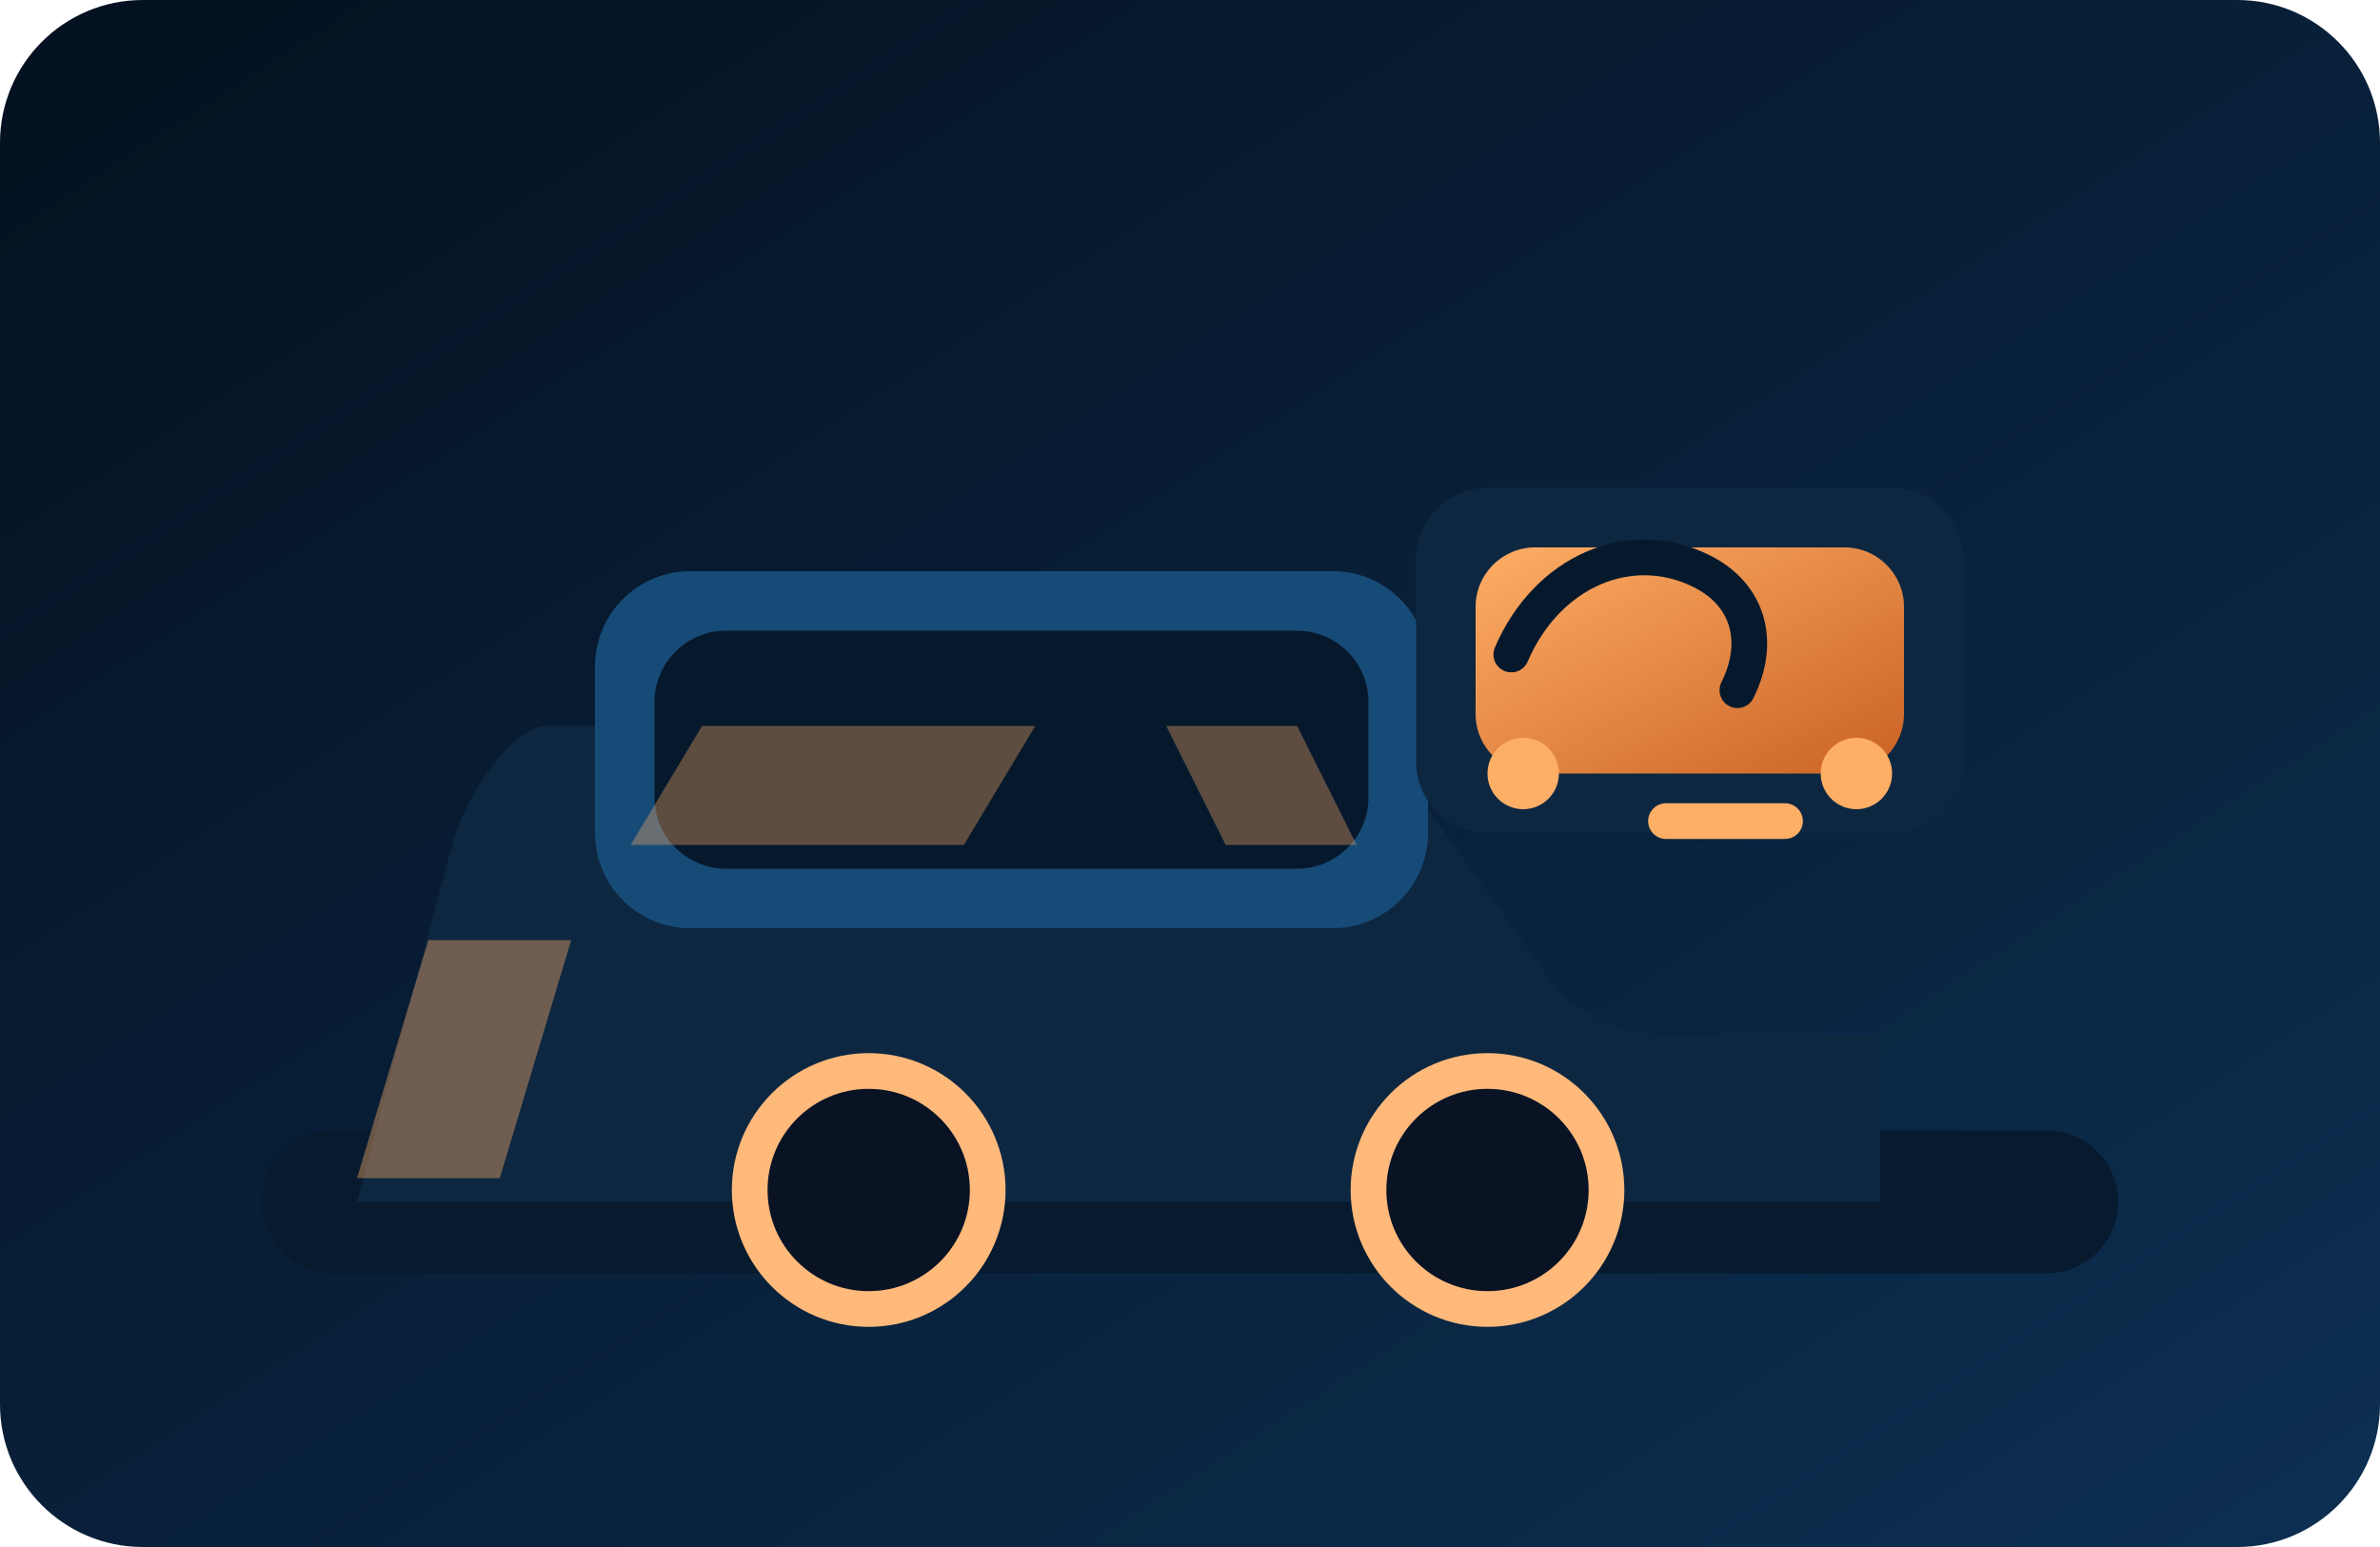
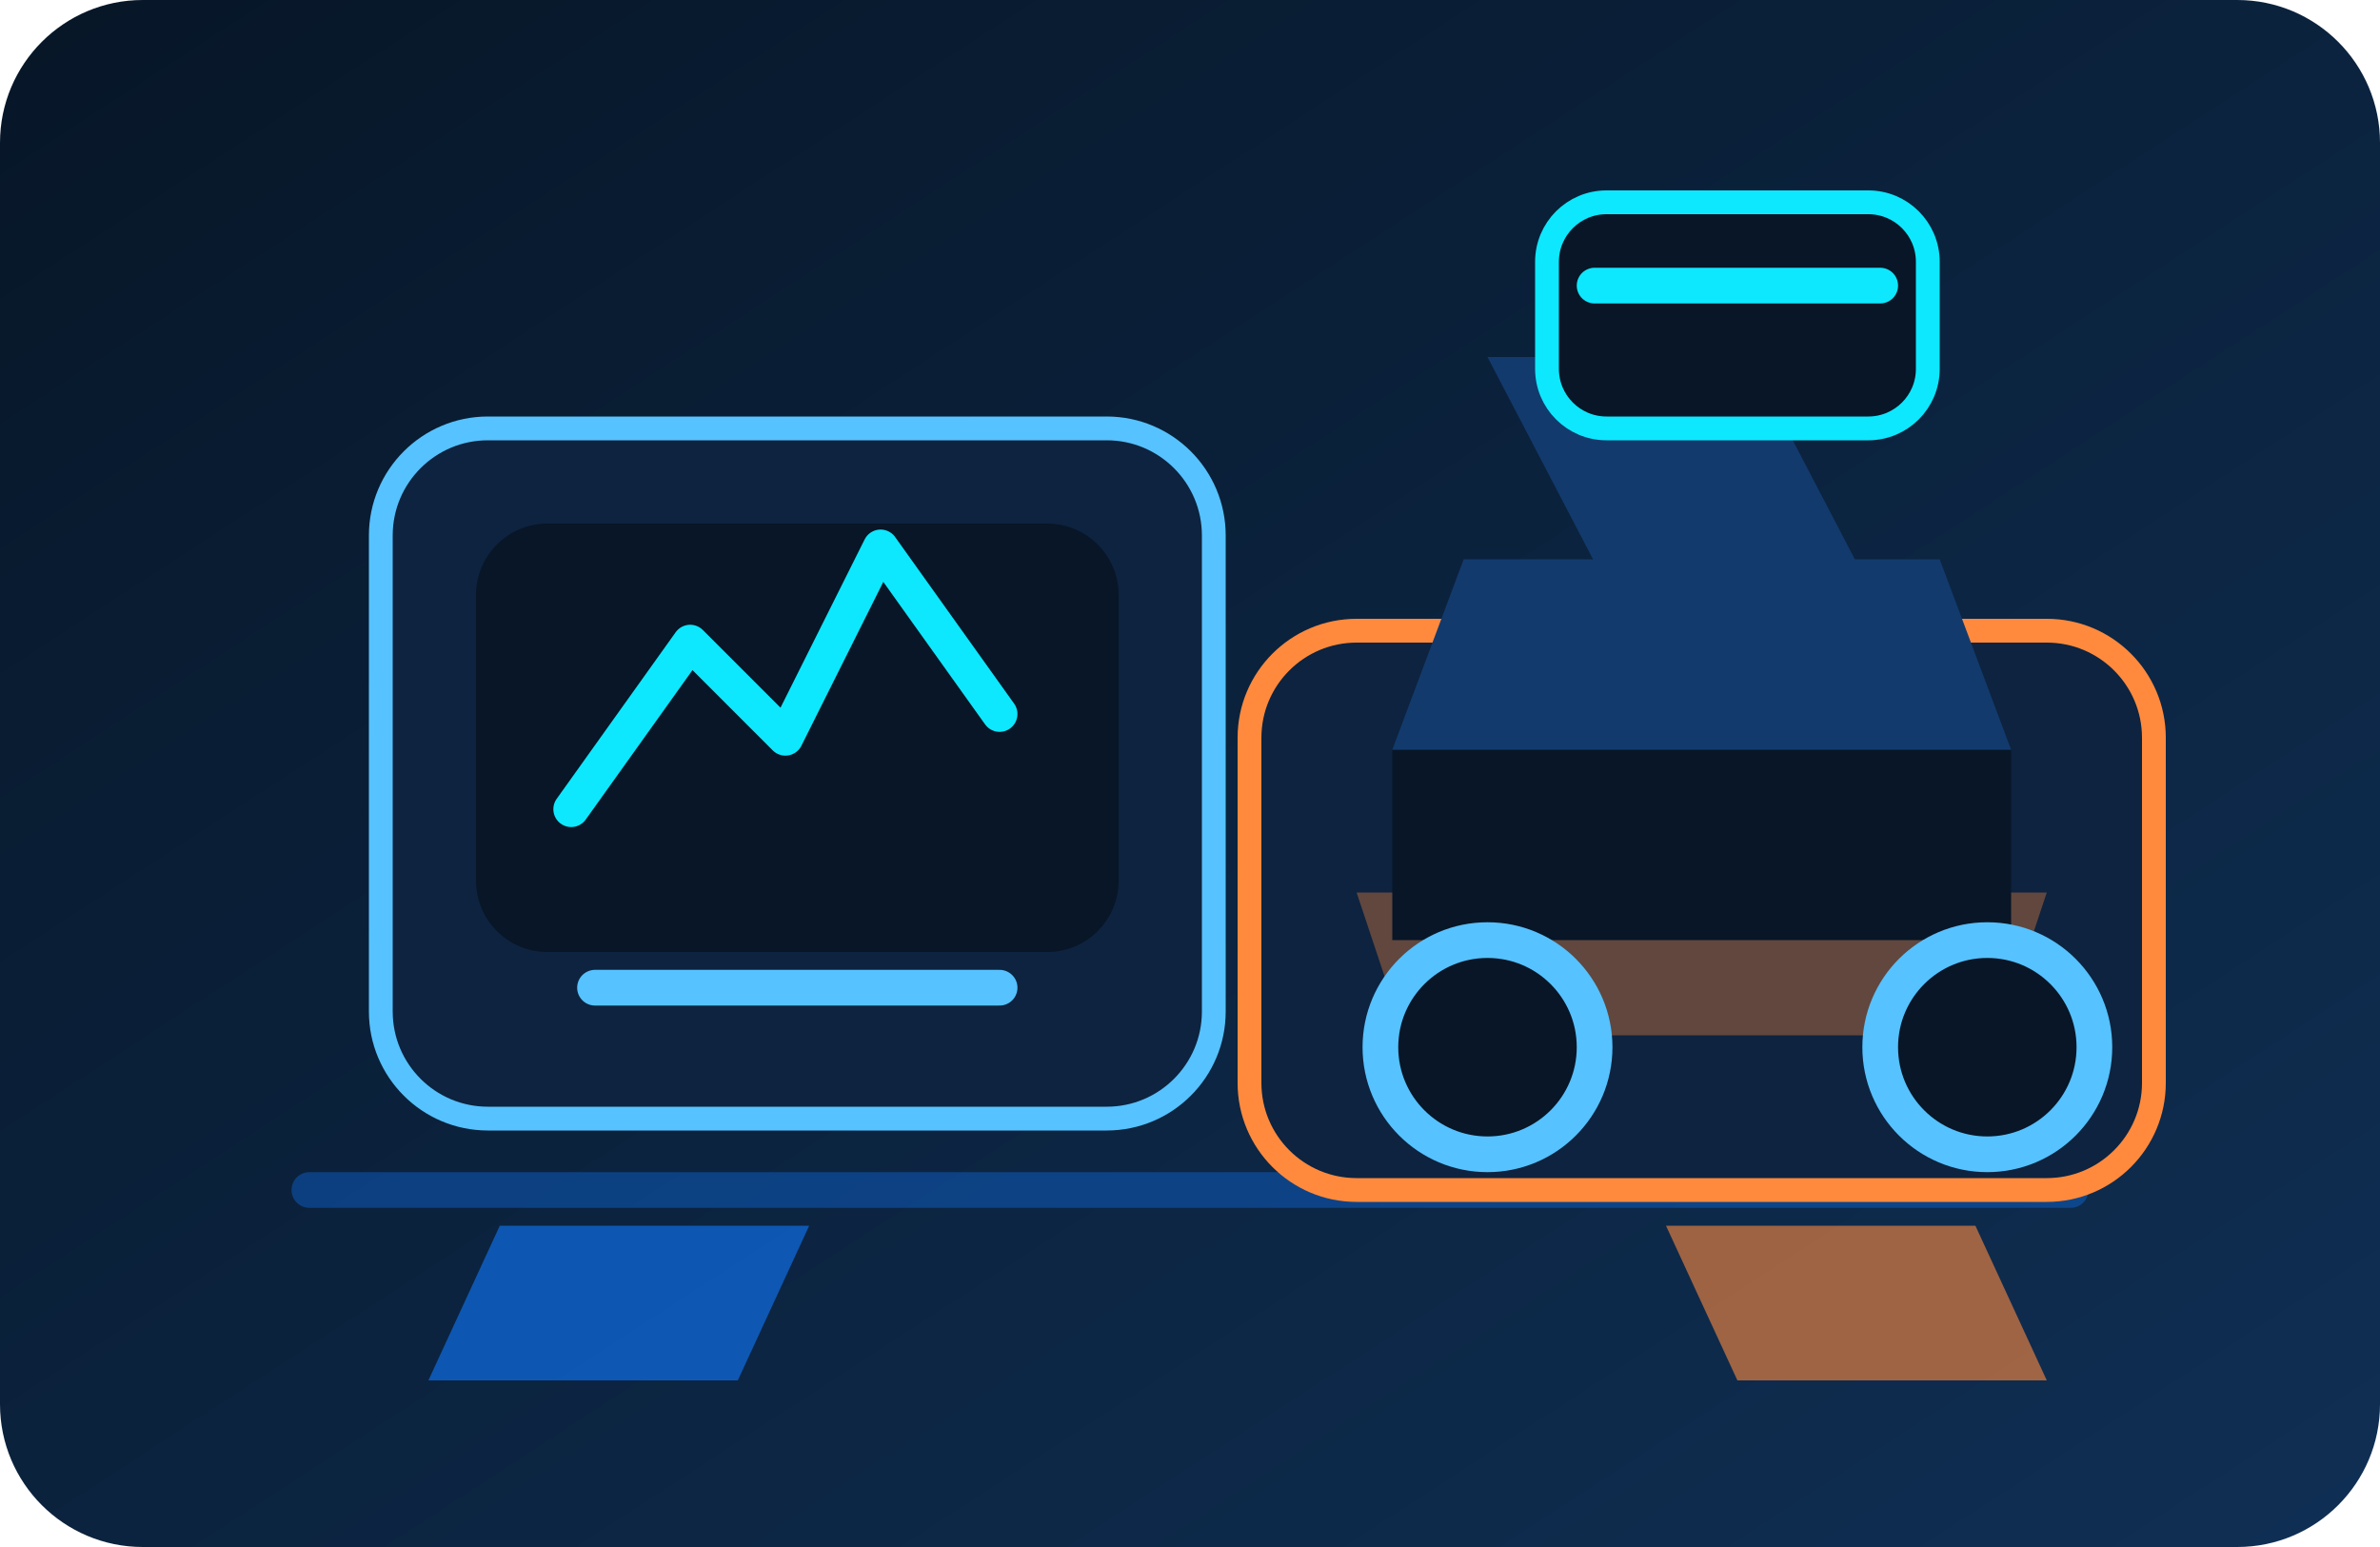
- <svg xmlns="http://www.w3.org/2000/svg" viewBox="0 0 400 260" role="img" aria-labelledby="title">
+ <svg xmlns="http://www.w3.org/2000/svg" viewBox="0 0 400 260" role="img" aria-labelledby="title desc">
  <defs>
-     <linearGradient id="bg6" x1="0%" y1="0%" x2="100%" y2="100%">
-       <stop offset="0%" stop-color="#04101f" />
-       <stop offset="100%" stop-color="#0c2f52" />
+     <linearGradient id="bg" x1="0%" y1="0%" x2="100%" y2="100%">
+       <stop offset="0%" stop-color="#071627" />
+       <stop offset="100%" stop-color="#0f2f54" />
    </linearGradient>
-     <linearGradient id="screen" x1="0%" y1="0%" x2="100%" y2="100%">
-       <stop offset="0%" stop-color="#ffae66" />
-       <stop offset="100%" stop-color="#c96224" />
+     <linearGradient id="glow" x1="0%" y1="0%" x2="100%" y2="0%">
+       <stop offset="0%" stop-color="#0de8ff" />
+       <stop offset="100%" stop-color="#0f79ff" />
    </linearGradient>
  </defs>
-   <rect width="400" height="260" rx="24" fill="url(#bg6)" />
-   <rect x="44" y="190" width="312" height="24" rx="12" fill="#071a2e" />
-   <path d="M92 122h138l30 42c4 6 12 10 20 10h36v28H60l16-60c2-8 10-20 16-20z" fill="#0d2741" />
-   <rect x="100" y="96" width="140" height="60" rx="16" fill="#174b77" />
-   <rect x="110" y="106" width="120" height="40" rx="12" fill="#06192c" />
-   <path d="M118 122h56l-12 20h-56z" fill="#ffae66" opacity="0.35" />
-   <path d="M196 122h22l10 20h-22z" fill="#ffae66" opacity="0.35" />
-   <circle cx="146" cy="200" r="20" fill="#091324" stroke="#ffb97b" stroke-width="6" />
-   <circle cx="250" cy="200" r="20" fill="#091324" stroke="#ffb97b" stroke-width="6" />
-   <rect x="238" y="82" width="92" height="58" rx="12" fill="#0d2741" />
-   <rect x="248" y="92" width="72" height="38" rx="10" fill="url(#screen)" />
-   <path d="M254 110c6-14 20-20 32-14 8 4 10 12 6 20" fill="none" stroke="#06192c" stroke-width="6" stroke-linecap="round" />
-   <circle cx="256" cy="130" r="6" fill="#ffae66" />
-   <circle cx="312" cy="130" r="6" fill="#ffae66" />
-   <path d="M280 138h20" stroke="#ffae66" stroke-width="6" stroke-linecap="round" />
-   <path d="M72 158h24l-12 40H60z" fill="#ffae66" opacity="0.4" />
+   <rect width="400" height="260" rx="24" fill="url(#bg)" />
+   <path d="M52 200h296" stroke="#0f79ff" stroke-width="6" stroke-linecap="round" opacity="0.35" />
+   <g transform="translate(64 72)">
+     <rect x="0" y="0" width="140" height="116" rx="18" fill="#0d233f" stroke="#56c2ff" stroke-width="4" />
+     <rect x="16" y="16" width="108" height="72" rx="12" fill="#081627" />
+     <path d="M32 64l20-28 16 16 16-32 20 28" fill="none" stroke="#0de8ff" stroke-width="6" stroke-linecap="round" stroke-linejoin="round" />
+     <path d="M36 94h68" stroke="#56c2ff" stroke-width="6" stroke-linecap="round" />
+   </g>
+   <g transform="translate(210 60)">
+     <rect x="0" y="46" width="152" height="94" rx="18" fill="#0d233f" stroke="#ff8a3d" stroke-width="4" />
+     <path d="M18 90h116l-8 24H26z" fill="#ff8a3d" opacity="0.35" />
+     <path d="M24 66h104v32H24z" fill="#081627" />
+     <path d="M24 66h104l-12-32H36z" fill="#123a6d" />
+     <circle cx="40" cy="116" r="18" fill="#081627" stroke="#56c2ff" stroke-width="6" />
+     <circle cx="124" cy="116" r="18" fill="#081627" stroke="#56c2ff" stroke-width="6" />
+   </g>
+   <path d="M250 60h44l24 46h-44z" fill="#123a6d" />
+   <rect x="260" y="34" width="64" height="38" rx="10" fill="#081627" stroke="#0de8ff" stroke-width="4" />
+   <path d="M268 48h48" stroke="#0de8ff" stroke-width="6" stroke-linecap="round" />
+   <path d="M84 206h52l-12 26H72z" fill="#0f79ff" opacity="0.6" />
+   <path d="M280 206h52l12 26h-52z" fill="#ff8a3d" opacity="0.6" />
</svg>
